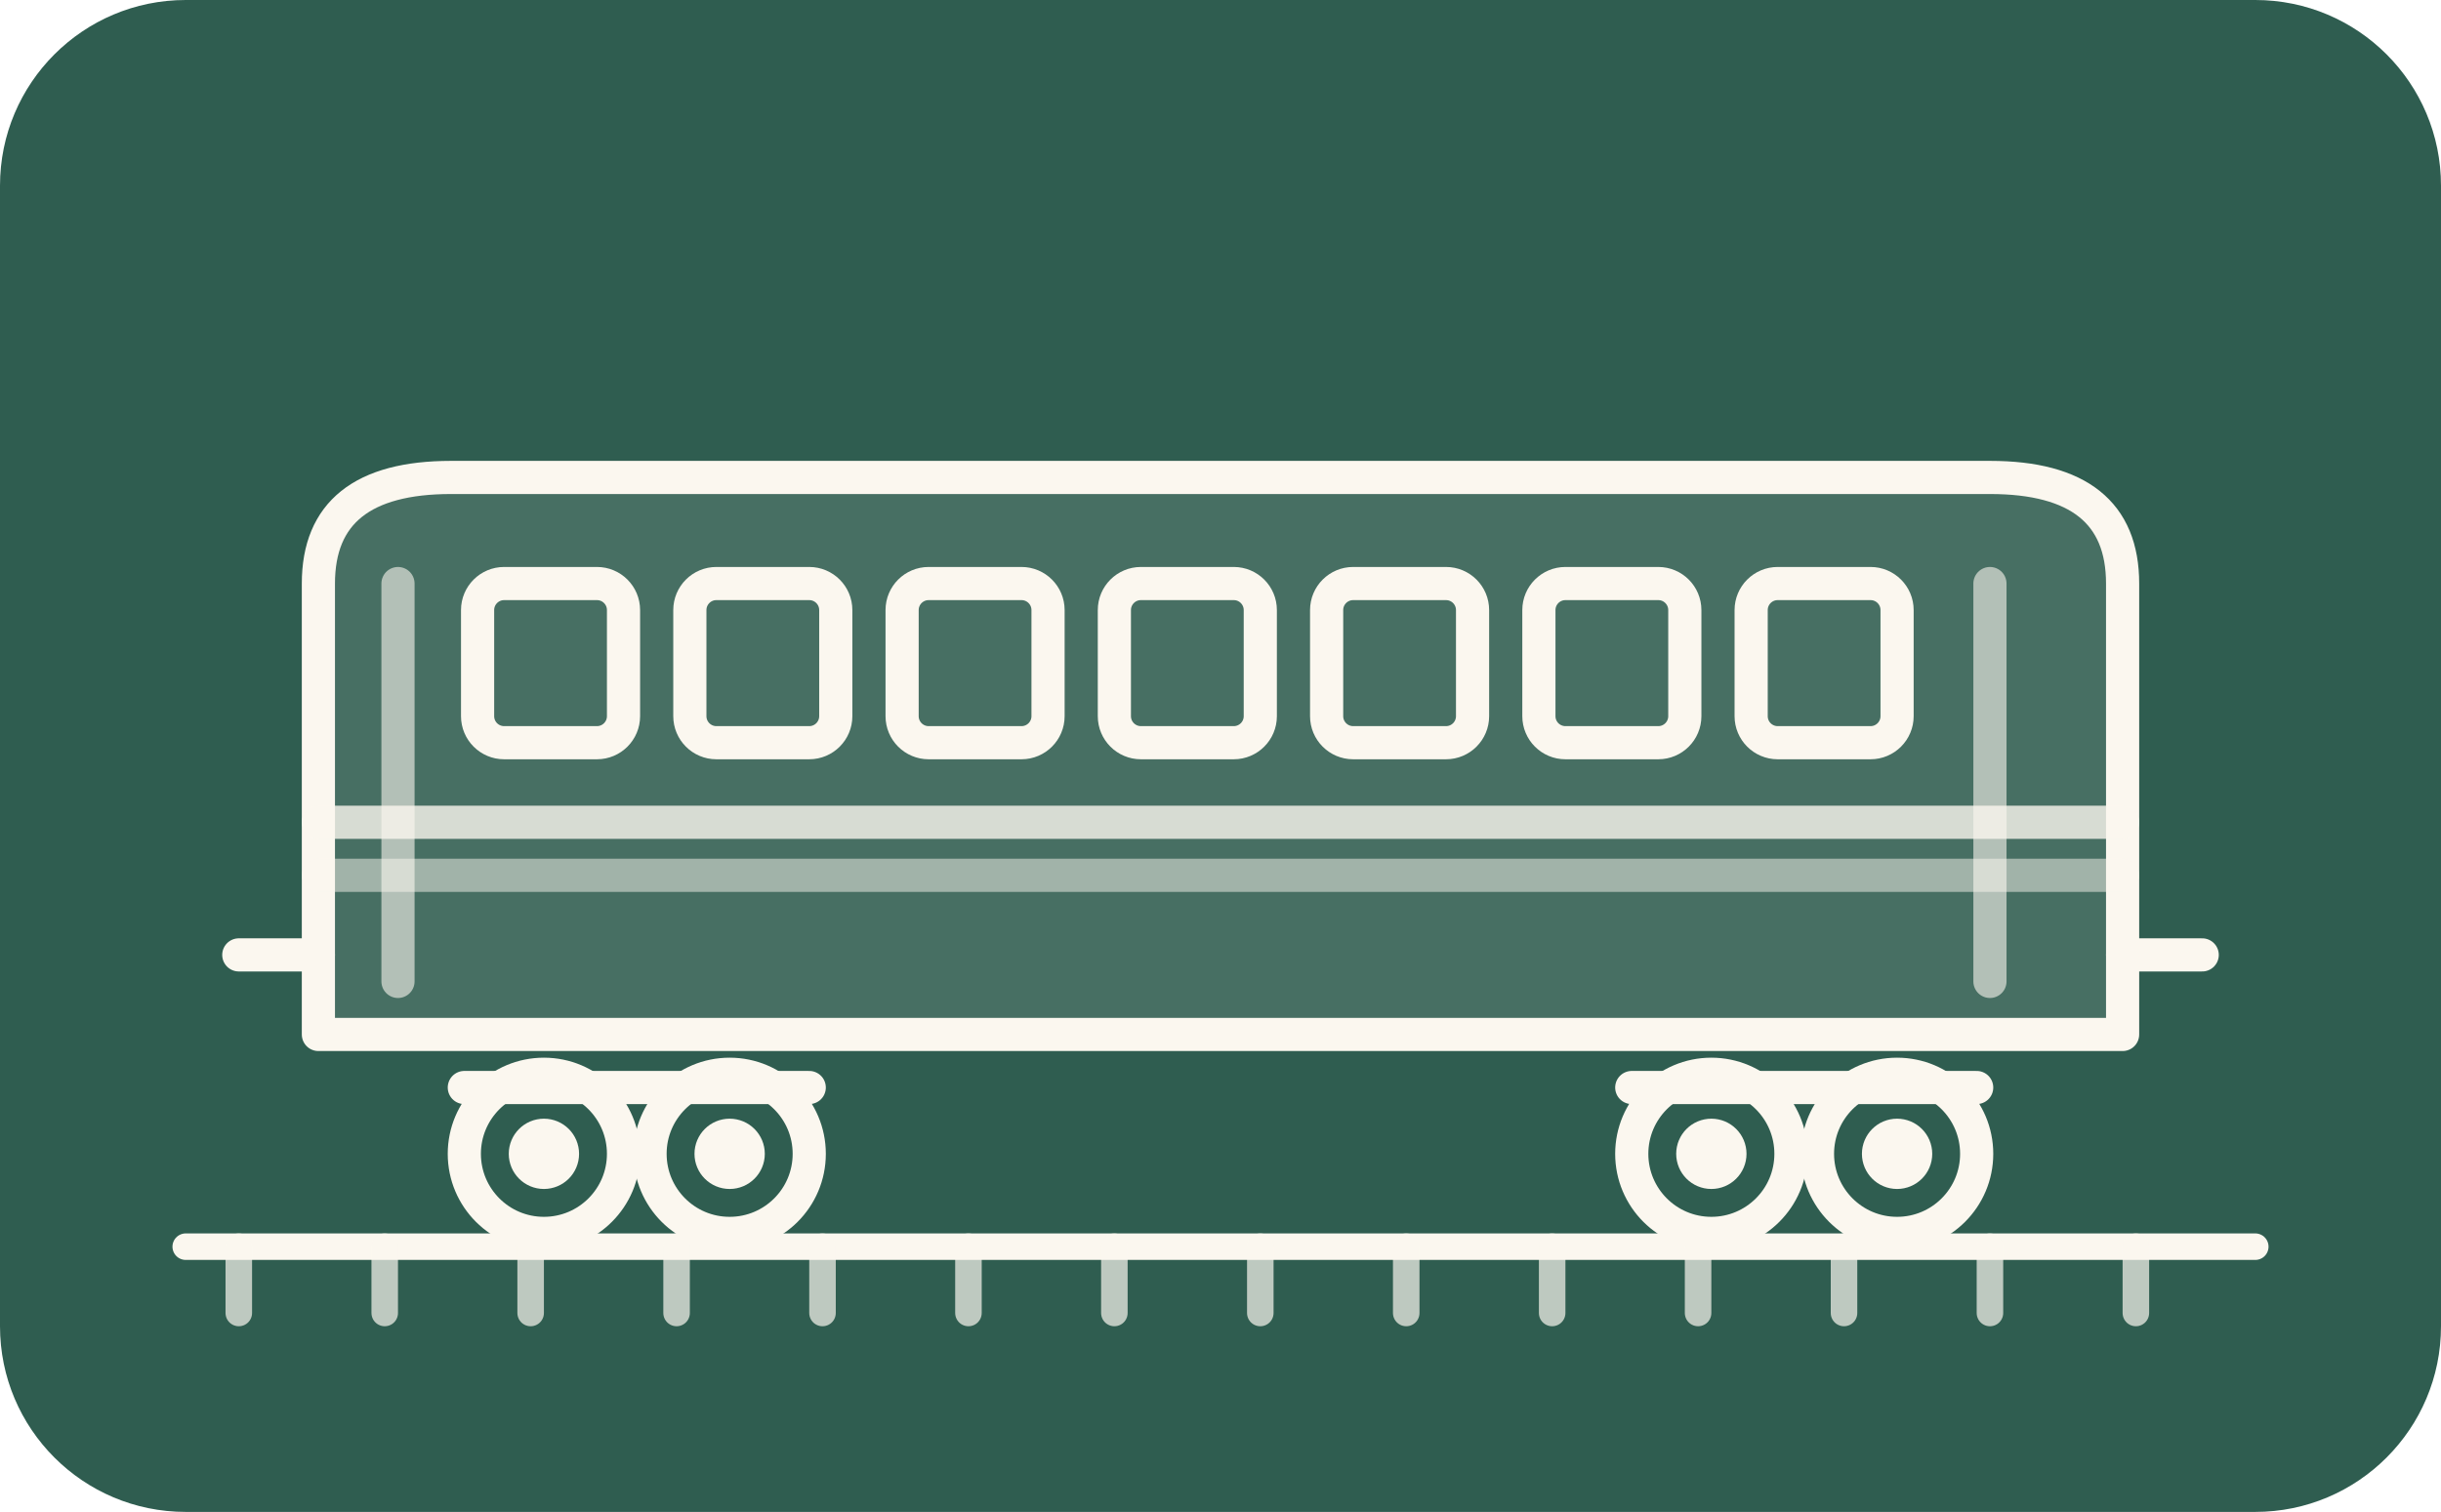
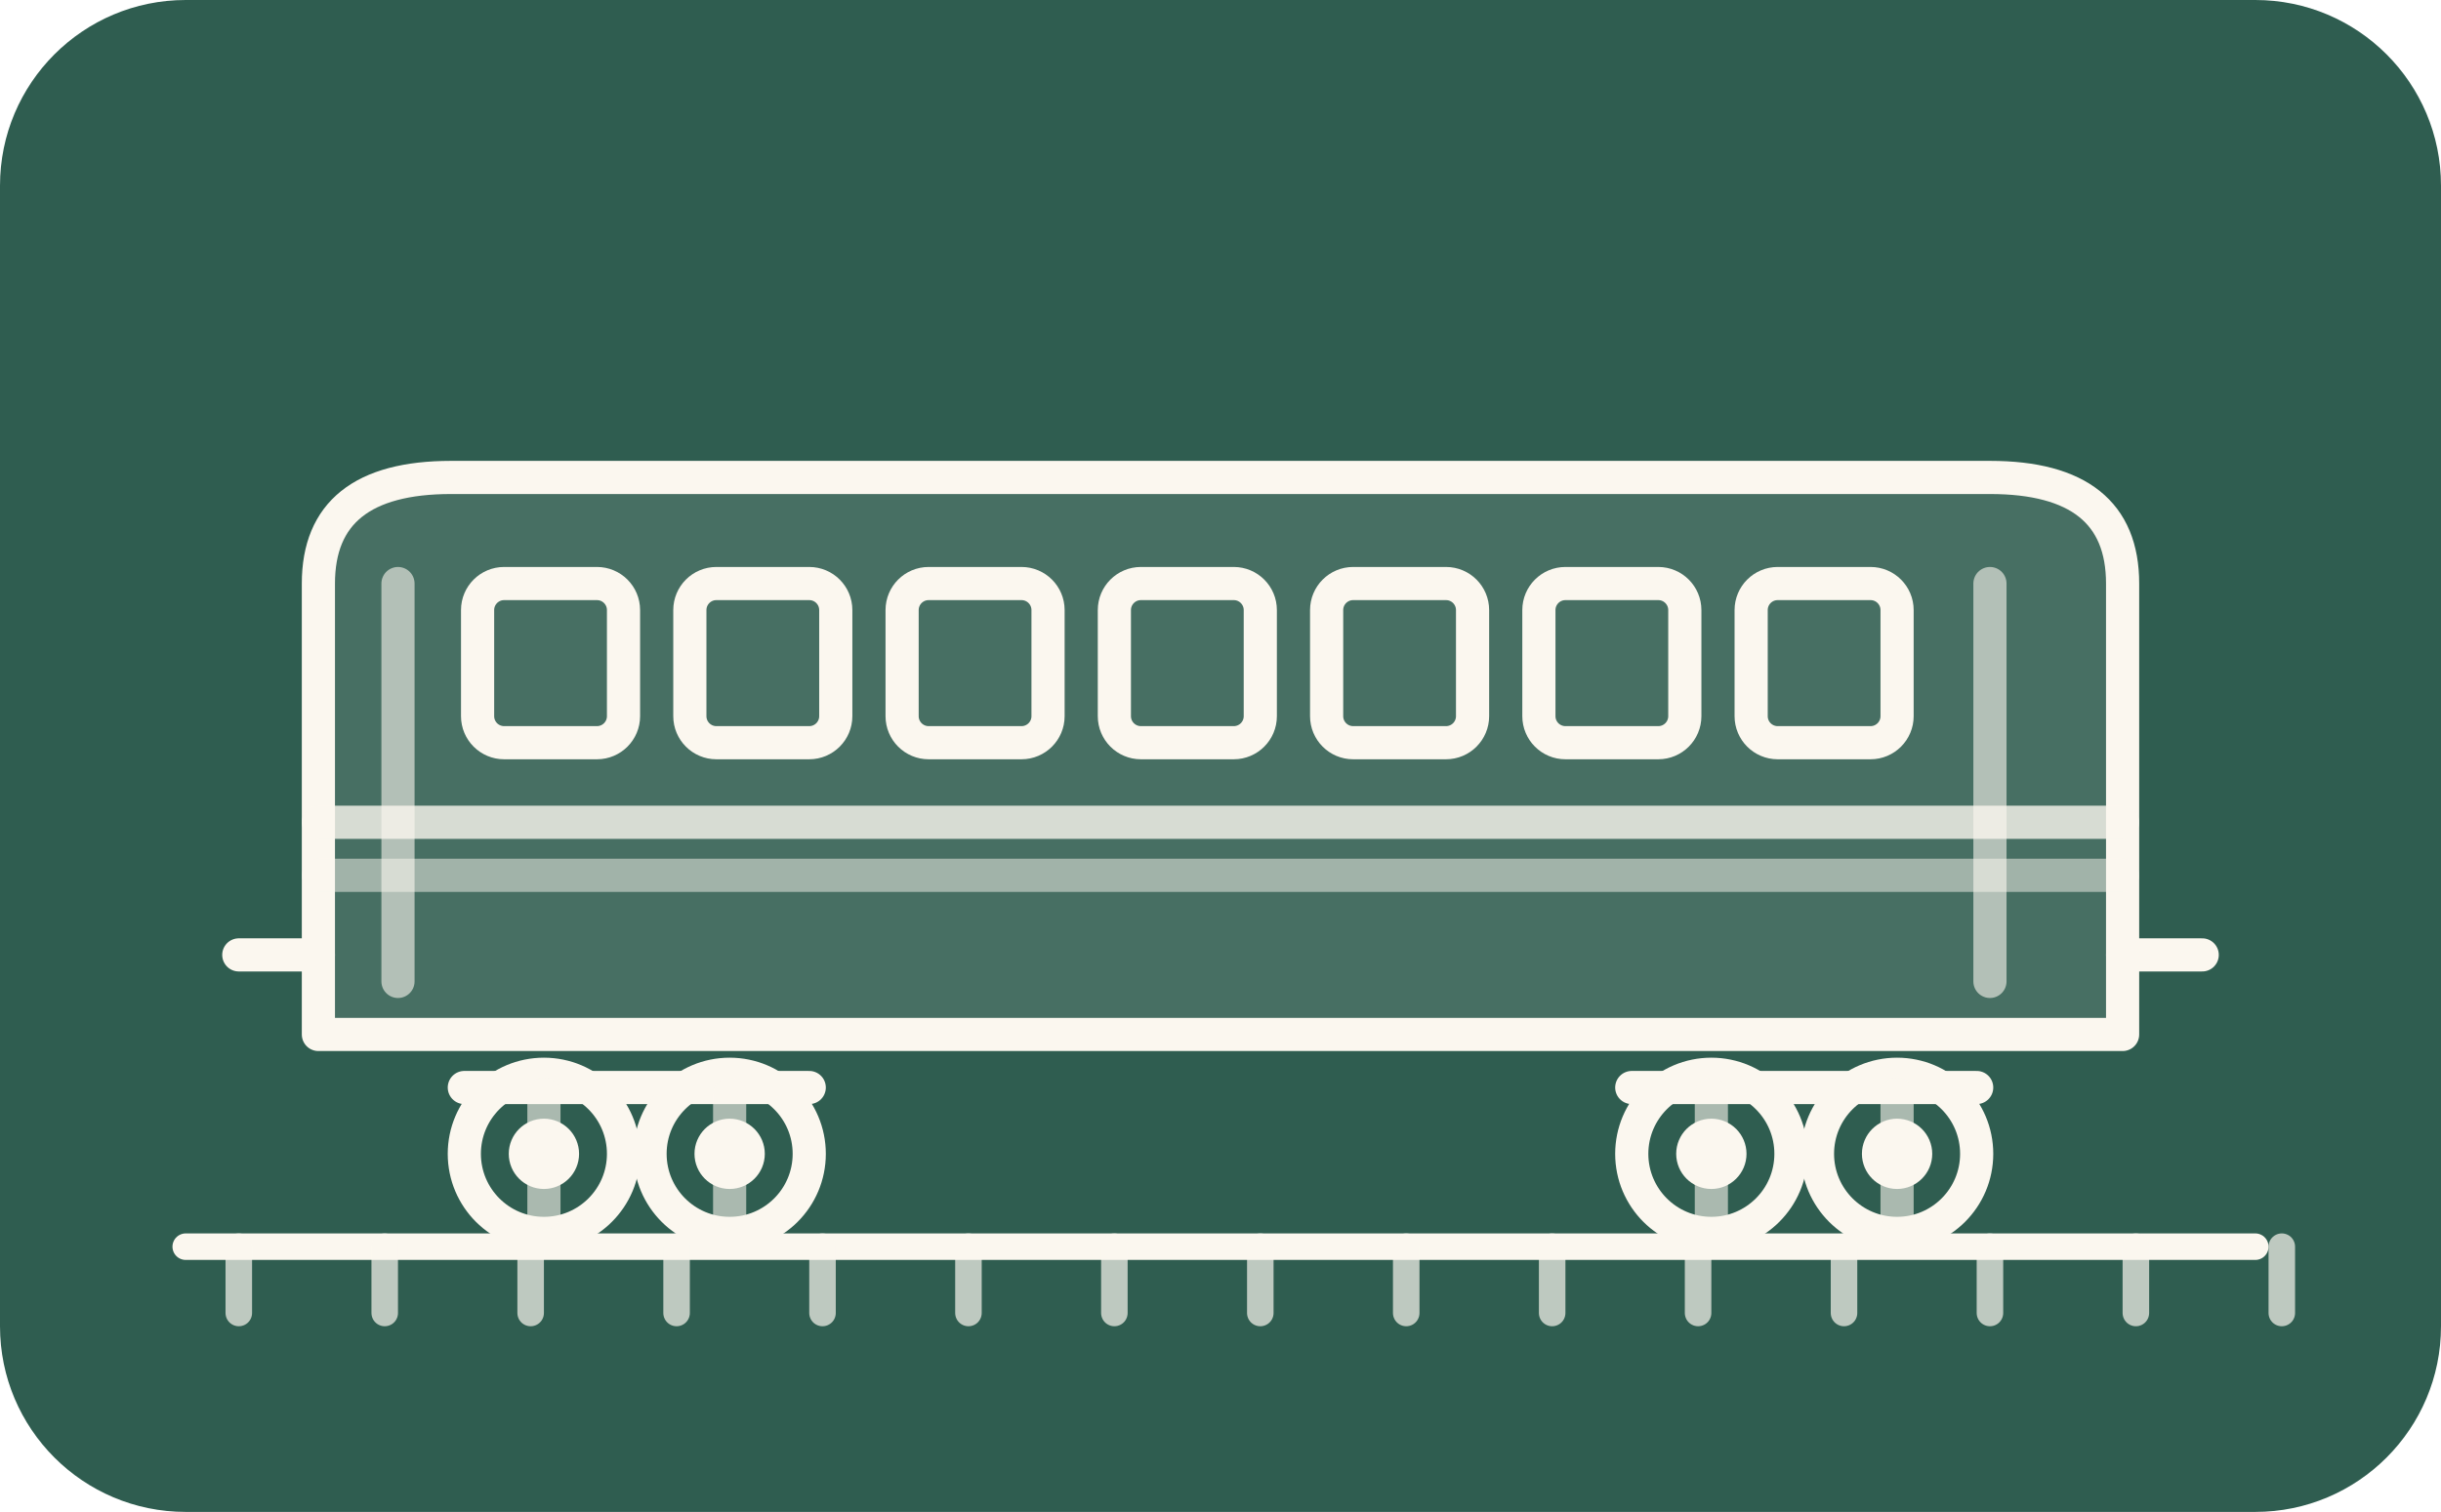
<svg xmlns="http://www.w3.org/2000/svg" viewBox="-12 -12 184 114" width="552" height="342">
  <rect x="-12" y="-12" width="184" height="114" rx="14" fill="#2f5d50" />
  <g fill="none" stroke="#fbf7ef" stroke-width="2.5" stroke-linecap="round" stroke-linejoin="round" color="#fbf7ef">
    <g class="art-track" stroke-width="2">
      <path d="M2 82H158" />
-       <path d="M6 82v5" opacity="0.7" />
-       <path d="M17 82v5" opacity="0.7" />
-       <path d="M28 82v5" opacity="0.7" />
-       <path d="M39 82v5" opacity="0.7" />
-       <path d="M50 82v5" opacity="0.7" />
-       <path d="M61 82v5" opacity="0.7" />
-       <path d="M72 82v5" opacity="0.7" />
-       <path d="M83 82v5" opacity="0.7" />
-       <path d="M94 82v5" opacity="0.7" />
-       <path d="M105 82v5" opacity="0.7" />
-       <path d="M116 82v5" opacity="0.7" />
-       <path d="M127 82v5" opacity="0.7" />
-       <path d="M138 82v5" opacity="0.7" />
-       <path d="M149 82v5" opacity="0.7" />
+       <g class="art-sleepers">
+         <path d="M6 82v5" opacity="0.7" />
+         <path d="M17 82v5" opacity="0.7" />
+         <path d="M28 82v5" opacity="0.7" />
+         <path d="M39 82v5" opacity="0.7" />
+         <path d="M50 82v5" opacity="0.7" />
+         <path d="M61 82v5" opacity="0.7" />
+         <path d="M72 82v5" opacity="0.7" />
+         <path d="M83 82v5" opacity="0.7" />
+         <path d="M94 82v5" opacity="0.7" />
+         <path d="M105 82v5" opacity="0.7" />
+         <path d="M116 82v5" opacity="0.7" />
+         <path d="M127 82v5" opacity="0.7" />
+         <path d="M138 82v5" opacity="0.7" />
+         <path d="M149 82v5" opacity="0.7" />
+         <path d="M160 82v5" opacity="0.7" />
+       </g>
    </g>
    <g class="art-move">
      <path d="M12 66V32q0-8 10-8h116q10 0 10 8v34z" fill="#fbf7ef" fill-opacity="0.12" />
      <rect x="24" y="32" width="11" height="12" rx="2" />
      <rect x="40" y="32" width="11" height="12" rx="2" />
      <rect x="56" y="32" width="11" height="12" rx="2" />
      <rect x="72" y="32" width="11" height="12" rx="2" />
      <rect x="88" y="32" width="11" height="12" rx="2" />
      <rect x="104" y="32" width="11" height="12" rx="2" />
      <rect x="120" y="32" width="11" height="12" rx="2" />
      <path d="M138 32v30M18 32v30" opacity="0.6" />
      <path d="M12 50h136" opacity="0.8" />
      <path d="M12 54h136" opacity="0.5" />
      <path d="M6 60h6M148 60h6" />
      <g>
        <path d="M23 70h26" />
-         <g>
+         <g class="art-wheel">
          <circle cx="29" cy="75" r="6" />
+           <path d="M29 70.5v9" opacity="0.6" />
          <circle cx="29" cy="75" r="1.4" fill="#fbf7ef" />
        </g>
-         <g>
+         <g class="art-wheel">
          <circle cx="43" cy="75" r="6" />
+           <path d="M43 70.5v9" opacity="0.6" />
          <circle cx="43" cy="75" r="1.4" fill="#fbf7ef" />
        </g>
      </g>
      <g>
        <path d="M111 70h26" />
-         <g>
+         <g class="art-wheel">
          <circle cx="117" cy="75" r="6" />
+           <path d="M117 70.5v9" opacity="0.6" />
          <circle cx="117" cy="75" r="1.4" fill="#fbf7ef" />
        </g>
-         <g>
+         <g class="art-wheel">
          <circle cx="131" cy="75" r="6" />
+           <path d="M131 70.5v9" opacity="0.6" />
          <circle cx="131" cy="75" r="1.4" fill="#fbf7ef" />
        </g>
      </g>
    </g>
  </g>
</svg>
